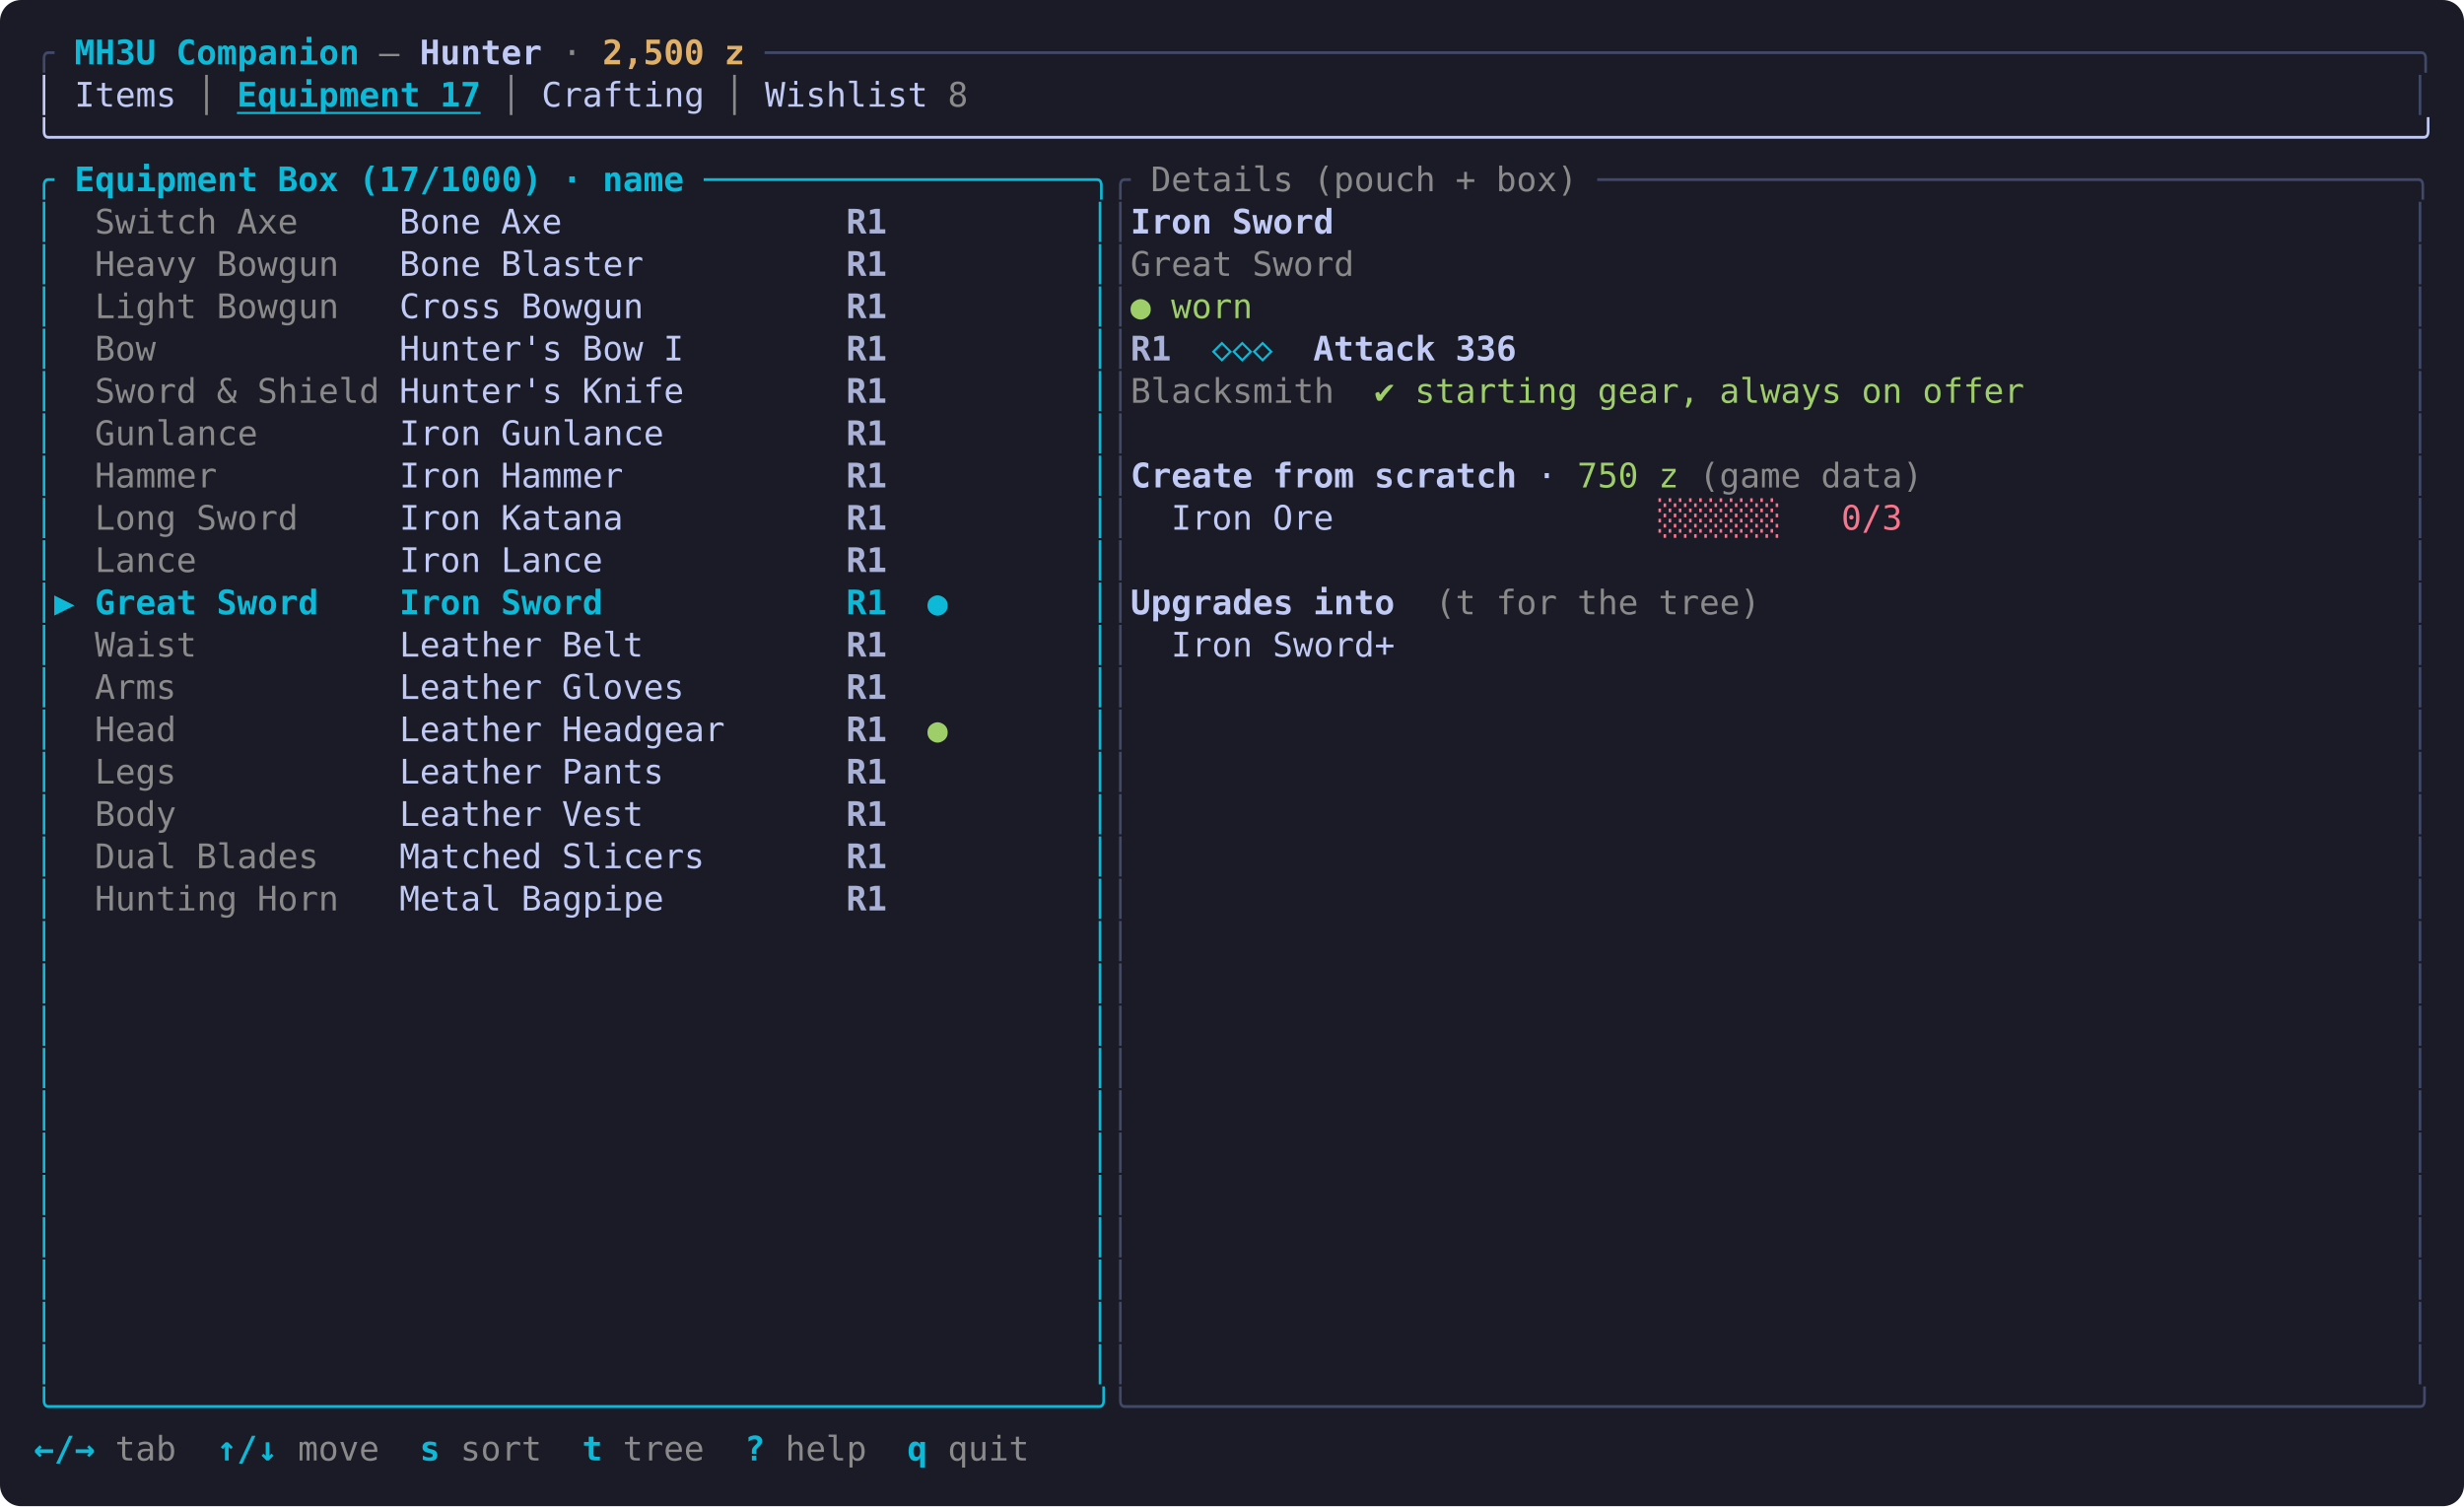
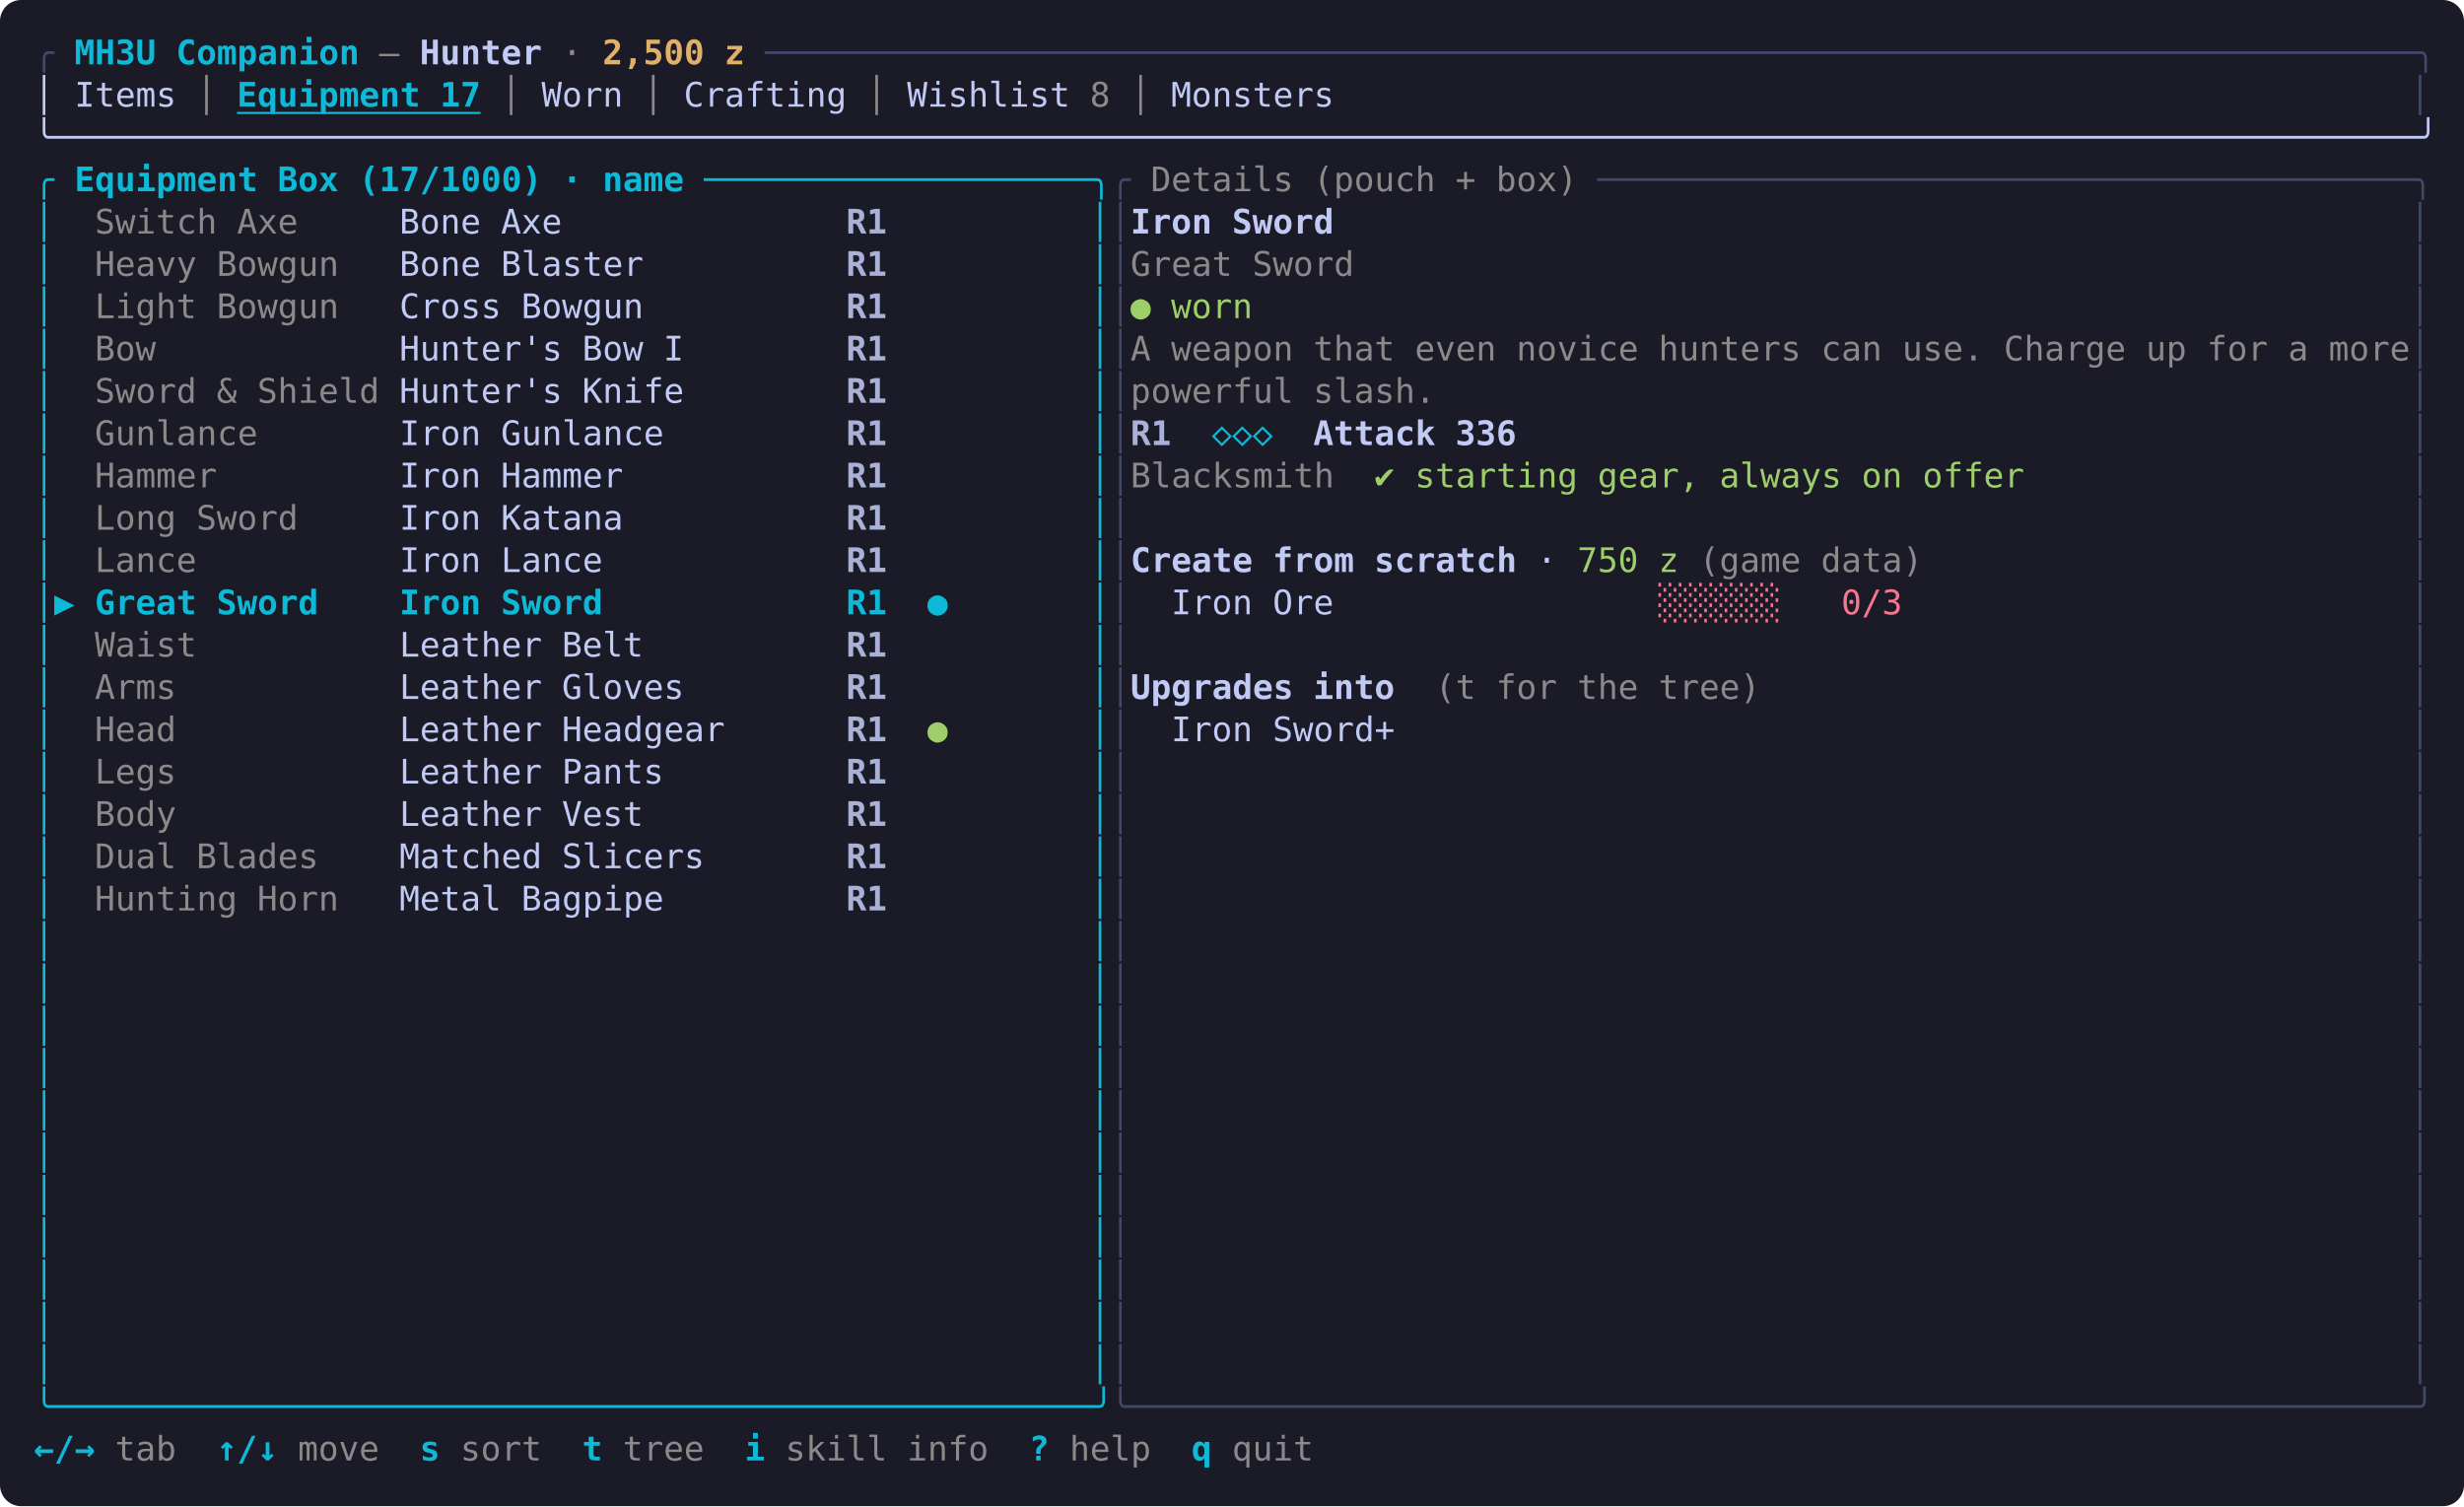
<svg xmlns="http://www.w3.org/2000/svg" width="1164.8" height="712" viewBox="0 0 1164.8 712" role="img">
  <rect width="100%" height="100%" rx="10" fill="#1a1b26" />
  <g font-family="'JetBrains Mono','JetBrainsMono Nerd Font','DejaVu Sans Mono',Menlo,Consolas,monospace" font-size="16">
    <text x="16.0" y="30.4" textLength="9.6" lengthAdjust="spacing" fill="#414868">╭</text>
    <text x="35.2" y="30.4" textLength="38.4" lengthAdjust="spacing" fill="#0db9d7" font-weight="bold">MH3U</text>
    <text x="83.2" y="30.4" textLength="86.4" lengthAdjust="spacing" fill="#0db9d7" font-weight="bold">Companion</text>
    <text x="179.2" y="30.4" textLength="9.6" lengthAdjust="spacing" fill="#8a8a8a">—</text>
    <text x="198.4" y="30.4" textLength="57.6" lengthAdjust="spacing" fill="#c0caf5" font-weight="bold">Hunter</text>
    <text x="265.6" y="30.4" textLength="9.6" lengthAdjust="spacing" fill="#8a8a8a">·</text>
    <text x="284.8" y="30.4" textLength="48.0" lengthAdjust="spacing" fill="#e0af68" font-weight="bold">2,500</text>
    <text x="342.4" y="30.4" textLength="9.6" lengthAdjust="spacing" fill="#e0af68" font-weight="bold">z</text>
    <text x="361.6" y="30.4" textLength="787.2" lengthAdjust="spacing" fill="#414868">─────────────────────────────────────────────────────────────────────────────────╮</text>
    <text x="16.0" y="50.4" textLength="9.6" lengthAdjust="spacing" fill="#c0caf5">│</text>
    <text x="35.2" y="50.4" textLength="48.0" lengthAdjust="spacing" fill="#c0caf5">Items</text>
    <text x="92.8" y="50.4" textLength="9.6" lengthAdjust="spacing" fill="#8a8a8a">│</text>
    <text x="112.0" y="50.4" textLength="86.4" lengthAdjust="spacing" fill="#0db9d7" font-weight="bold">Equipment</text>
    <text x="208.0" y="50.4" textLength="19.2" lengthAdjust="spacing" fill="#0db9d7" font-weight="bold">17</text>
    <line x1="112.0" y1="53.4" x2="227.2" y2="53.4" stroke="#0db9d7" stroke-width="1" />
    <text x="236.8" y="50.4" textLength="9.6" lengthAdjust="spacing" fill="#8a8a8a">│</text>
-     <text x="256.0" y="50.4" textLength="76.8" lengthAdjust="spacing" fill="#c0caf5">Crafting</text>
-     <text x="342.4" y="50.4" textLength="9.6" lengthAdjust="spacing" fill="#8a8a8a">│</text>
-     <text x="361.6" y="50.4" textLength="76.8" lengthAdjust="spacing" fill="#c0caf5">Wishlist</text>
-     <text x="448.0" y="50.4" textLength="9.6" lengthAdjust="spacing" fill="#8a8a8a">8</text>
+     <text x="256.0" y="50.4" textLength="38.4" lengthAdjust="spacing" fill="#c0caf5">Worn</text>
+     <text x="304.0" y="50.4" textLength="9.6" lengthAdjust="spacing" fill="#8a8a8a">│</text>
+     <text x="323.2" y="50.4" textLength="76.8" lengthAdjust="spacing" fill="#c0caf5">Crafting</text>
+     <text x="409.6" y="50.4" textLength="9.6" lengthAdjust="spacing" fill="#8a8a8a">│</text>
+     <text x="428.8" y="50.4" textLength="76.8" lengthAdjust="spacing" fill="#c0caf5">Wishlist</text>
+     <text x="515.2" y="50.4" textLength="9.6" lengthAdjust="spacing" fill="#8a8a8a">8</text>
+     <text x="534.4" y="50.4" textLength="9.6" lengthAdjust="spacing" fill="#8a8a8a">│</text>
+     <text x="553.6" y="50.4" textLength="76.8" lengthAdjust="spacing" fill="#c0caf5">Monsters</text>
    <text x="1139.2" y="50.4" textLength="9.6" lengthAdjust="spacing" fill="#414868">│</text>
    <text x="16.0" y="70.4" textLength="1132.8" lengthAdjust="spacing" fill="#c0caf5">╰────────────────────────────────────────────────────────────────────────────────────────────────────────────────────╯</text>
    <text x="16.0" y="90.4" textLength="9.6" lengthAdjust="spacing" fill="#0db9d7">╭</text>
    <text x="35.2" y="90.4" textLength="86.4" lengthAdjust="spacing" fill="#0db9d7" font-weight="bold">Equipment</text>
    <text x="131.2" y="90.4" textLength="28.8" lengthAdjust="spacing" fill="#0db9d7" font-weight="bold">Box</text>
    <text x="169.6" y="90.4" textLength="86.4" lengthAdjust="spacing" fill="#0db9d7" font-weight="bold">(17/1000)</text>
    <text x="265.6" y="90.4" textLength="9.6" lengthAdjust="spacing" fill="#0db9d7" font-weight="bold">·</text>
    <text x="284.8" y="90.4" textLength="38.4" lengthAdjust="spacing" fill="#0db9d7" font-weight="bold">name</text>
    <text x="332.8" y="90.4" textLength="192.0" lengthAdjust="spacing" fill="#0db9d7">───────────────────╮</text>
    <text x="524.8" y="90.4" textLength="9.6" lengthAdjust="spacing" fill="#414868">╭</text>
    <text x="544.0" y="90.4" textLength="67.2" lengthAdjust="spacing" fill="#8a8a8a">Details</text>
    <text x="620.8" y="90.4" textLength="57.6" lengthAdjust="spacing" fill="#8a8a8a">(pouch</text>
    <text x="688.0" y="90.4" textLength="9.6" lengthAdjust="spacing" fill="#8a8a8a">+</text>
    <text x="707.2" y="90.4" textLength="38.4" lengthAdjust="spacing" fill="#8a8a8a">box)</text>
    <text x="755.2" y="90.4" textLength="393.6" lengthAdjust="spacing" fill="#414868">────────────────────────────────────────╮</text>
    <text x="16.0" y="110.4" textLength="9.6" lengthAdjust="spacing" fill="#0db9d7">│</text>
    <text x="44.8" y="110.4" textLength="57.6" lengthAdjust="spacing" fill="#8a8a8a">Switch</text>
    <text x="112.0" y="110.4" textLength="28.8" lengthAdjust="spacing" fill="#8a8a8a">Axe</text>
    <text x="188.8" y="110.4" textLength="38.4" lengthAdjust="spacing" fill="#c0caf5">Bone</text>
    <text x="236.8" y="110.4" textLength="28.8" lengthAdjust="spacing" fill="#c0caf5">Axe</text>
    <text x="400.0" y="110.4" textLength="19.2" lengthAdjust="spacing" fill="#a9b1d6" font-weight="bold">R1</text>
    <text x="515.2" y="110.4" textLength="9.6" lengthAdjust="spacing" fill="#0db9d7">│</text>
    <text x="524.8" y="110.4" textLength="9.6" lengthAdjust="spacing" fill="#414868">│</text>
    <text x="534.4" y="110.4" textLength="38.4" lengthAdjust="spacing" fill="#c0caf5" font-weight="bold">Iron</text>
    <text x="582.4" y="110.4" textLength="48.0" lengthAdjust="spacing" fill="#c0caf5" font-weight="bold">Sword</text>
    <text x="1139.2" y="110.4" textLength="9.6" lengthAdjust="spacing" fill="#414868">│</text>
    <text x="16.0" y="130.4" textLength="9.6" lengthAdjust="spacing" fill="#0db9d7">│</text>
    <text x="44.8" y="130.4" textLength="48.0" lengthAdjust="spacing" fill="#8a8a8a">Heavy</text>
    <text x="102.4" y="130.4" textLength="57.6" lengthAdjust="spacing" fill="#8a8a8a">Bowgun</text>
    <text x="188.8" y="130.4" textLength="38.4" lengthAdjust="spacing" fill="#c0caf5">Bone</text>
    <text x="236.8" y="130.4" textLength="67.2" lengthAdjust="spacing" fill="#c0caf5">Blaster</text>
    <text x="400.0" y="130.4" textLength="19.2" lengthAdjust="spacing" fill="#a9b1d6" font-weight="bold">R1</text>
    <text x="515.2" y="130.4" textLength="9.6" lengthAdjust="spacing" fill="#0db9d7">│</text>
    <text x="524.8" y="130.4" textLength="9.6" lengthAdjust="spacing" fill="#414868">│</text>
    <text x="534.4" y="130.4" textLength="48.0" lengthAdjust="spacing" fill="#8a8a8a">Great</text>
    <text x="592.0" y="130.4" textLength="48.0" lengthAdjust="spacing" fill="#8a8a8a">Sword</text>
    <text x="1139.2" y="130.4" textLength="9.6" lengthAdjust="spacing" fill="#414868">│</text>
    <text x="16.0" y="150.4" textLength="9.6" lengthAdjust="spacing" fill="#0db9d7">│</text>
    <text x="44.8" y="150.4" textLength="48.0" lengthAdjust="spacing" fill="#8a8a8a">Light</text>
    <text x="102.4" y="150.4" textLength="57.6" lengthAdjust="spacing" fill="#8a8a8a">Bowgun</text>
    <text x="188.8" y="150.4" textLength="48.0" lengthAdjust="spacing" fill="#c0caf5">Cross</text>
    <text x="246.4" y="150.4" textLength="57.6" lengthAdjust="spacing" fill="#c0caf5">Bowgun</text>
    <text x="400.0" y="150.4" textLength="19.2" lengthAdjust="spacing" fill="#a9b1d6" font-weight="bold">R1</text>
    <text x="515.2" y="150.4" textLength="9.6" lengthAdjust="spacing" fill="#0db9d7">│</text>
    <text x="524.8" y="150.4" textLength="9.6" lengthAdjust="spacing" fill="#414868">│</text>
    <text x="534.4" y="150.4" textLength="9.6" lengthAdjust="spacing" fill="#9ece6a">●</text>
    <text x="553.6" y="150.4" textLength="38.4" lengthAdjust="spacing" fill="#9ece6a">worn</text>
    <text x="1139.2" y="150.4" textLength="9.6" lengthAdjust="spacing" fill="#414868">│</text>
    <text x="16.0" y="170.4" textLength="9.6" lengthAdjust="spacing" fill="#0db9d7">│</text>
    <text x="44.8" y="170.4" textLength="28.8" lengthAdjust="spacing" fill="#8a8a8a">Bow</text>
    <text x="188.8" y="170.4" textLength="76.8" lengthAdjust="spacing" fill="#c0caf5">Hunter's</text>
    <text x="275.2" y="170.4" textLength="28.8" lengthAdjust="spacing" fill="#c0caf5">Bow</text>
    <text x="313.6" y="170.4" textLength="9.6" lengthAdjust="spacing" fill="#c0caf5">I</text>
    <text x="400.0" y="170.4" textLength="19.2" lengthAdjust="spacing" fill="#a9b1d6" font-weight="bold">R1</text>
    <text x="515.2" y="170.4" textLength="9.6" lengthAdjust="spacing" fill="#0db9d7">│</text>
    <text x="524.8" y="170.4" textLength="9.6" lengthAdjust="spacing" fill="#414868">│</text>
-     <text x="534.4" y="170.4" textLength="19.2" lengthAdjust="spacing" fill="#a9b1d6" font-weight="bold">R1</text>
-     <text x="572.8" y="170.4" textLength="28.8" lengthAdjust="spacing" fill="#0db9d7">◇◇◇</text>
-     <text x="620.8" y="170.4" textLength="57.6" lengthAdjust="spacing" fill="#c0caf5" font-weight="bold">Attack</text>
-     <text x="688.0" y="170.4" textLength="28.8" lengthAdjust="spacing" fill="#c0caf5" font-weight="bold">336</text>
+     <text x="534.4" y="170.4" textLength="9.6" lengthAdjust="spacing" fill="#8a8a8a">A</text>
+     <text x="553.6" y="170.4" textLength="57.6" lengthAdjust="spacing" fill="#8a8a8a">weapon</text>
+     <text x="620.8" y="170.4" textLength="38.4" lengthAdjust="spacing" fill="#8a8a8a">that</text>
+     <text x="668.8" y="170.4" textLength="38.4" lengthAdjust="spacing" fill="#8a8a8a">even</text>
+     <text x="716.8" y="170.4" textLength="57.6" lengthAdjust="spacing" fill="#8a8a8a">novice</text>
+     <text x="784.0" y="170.4" textLength="67.2" lengthAdjust="spacing" fill="#8a8a8a">hunters</text>
+     <text x="860.8" y="170.4" textLength="28.8" lengthAdjust="spacing" fill="#8a8a8a">can</text>
+     <text x="899.2" y="170.4" textLength="38.4" lengthAdjust="spacing" fill="#8a8a8a">use.</text>
+     <text x="947.2" y="170.4" textLength="57.6" lengthAdjust="spacing" fill="#8a8a8a">Charge</text>
+     <text x="1014.4" y="170.4" textLength="19.2" lengthAdjust="spacing" fill="#8a8a8a">up</text>
+     <text x="1043.2" y="170.4" textLength="28.8" lengthAdjust="spacing" fill="#8a8a8a">for</text>
+     <text x="1081.6" y="170.4" textLength="9.6" lengthAdjust="spacing" fill="#8a8a8a">a</text>
+     <text x="1100.8" y="170.4" textLength="38.4" lengthAdjust="spacing" fill="#8a8a8a">more</text>
    <text x="1139.2" y="170.4" textLength="9.6" lengthAdjust="spacing" fill="#414868">│</text>
    <text x="16.0" y="190.4" textLength="9.6" lengthAdjust="spacing" fill="#0db9d7">│</text>
    <text x="44.8" y="190.4" textLength="48.0" lengthAdjust="spacing" fill="#8a8a8a">Sword</text>
    <text x="102.4" y="190.4" textLength="9.6" lengthAdjust="spacing" fill="#8a8a8a">&amp;</text>
    <text x="121.6" y="190.4" textLength="57.6" lengthAdjust="spacing" fill="#8a8a8a">Shield</text>
    <text x="188.8" y="190.4" textLength="76.8" lengthAdjust="spacing" fill="#c0caf5">Hunter's</text>
    <text x="275.2" y="190.4" textLength="48.0" lengthAdjust="spacing" fill="#c0caf5">Knife</text>
    <text x="400.0" y="190.4" textLength="19.2" lengthAdjust="spacing" fill="#a9b1d6" font-weight="bold">R1</text>
    <text x="515.2" y="190.4" textLength="9.6" lengthAdjust="spacing" fill="#0db9d7">│</text>
    <text x="524.8" y="190.4" textLength="9.6" lengthAdjust="spacing" fill="#414868">│</text>
-     <text x="534.4" y="190.4" textLength="96.0" lengthAdjust="spacing" fill="#8a8a8a">Blacksmith</text>
-     <text x="649.6" y="190.4" textLength="9.6" lengthAdjust="spacing" fill="#9ece6a">✔︎</text>
-     <text x="668.8" y="190.4" textLength="76.8" lengthAdjust="spacing" fill="#9ece6a">starting</text>
-     <text x="755.2" y="190.4" textLength="48.0" lengthAdjust="spacing" fill="#9ece6a">gear,</text>
-     <text x="812.8" y="190.4" textLength="57.6" lengthAdjust="spacing" fill="#9ece6a">always</text>
-     <text x="880.0" y="190.4" textLength="19.2" lengthAdjust="spacing" fill="#9ece6a">on</text>
-     <text x="908.8" y="190.4" textLength="48.0" lengthAdjust="spacing" fill="#9ece6a">offer</text>
+     <text x="534.4" y="190.4" textLength="76.8" lengthAdjust="spacing" fill="#8a8a8a">powerful</text>
+     <text x="620.8" y="190.4" textLength="57.6" lengthAdjust="spacing" fill="#8a8a8a">slash.</text>
    <text x="1139.2" y="190.4" textLength="9.6" lengthAdjust="spacing" fill="#414868">│</text>
    <text x="16.0" y="210.4" textLength="9.6" lengthAdjust="spacing" fill="#0db9d7">│</text>
    <text x="44.8" y="210.4" textLength="76.8" lengthAdjust="spacing" fill="#8a8a8a">Gunlance</text>
    <text x="188.8" y="210.4" textLength="38.4" lengthAdjust="spacing" fill="#c0caf5">Iron</text>
    <text x="236.8" y="210.4" textLength="76.8" lengthAdjust="spacing" fill="#c0caf5">Gunlance</text>
    <text x="400.0" y="210.4" textLength="19.2" lengthAdjust="spacing" fill="#a9b1d6" font-weight="bold">R1</text>
    <text x="515.2" y="210.4" textLength="9.6" lengthAdjust="spacing" fill="#0db9d7">│</text>
    <text x="524.8" y="210.4" textLength="9.6" lengthAdjust="spacing" fill="#414868">│</text>
+     <text x="534.4" y="210.4" textLength="19.2" lengthAdjust="spacing" fill="#a9b1d6" font-weight="bold">R1</text>
+     <text x="572.8" y="210.4" textLength="28.8" lengthAdjust="spacing" fill="#0db9d7">◇◇◇</text>
+     <text x="620.8" y="210.4" textLength="57.6" lengthAdjust="spacing" fill="#c0caf5" font-weight="bold">Attack</text>
+     <text x="688.0" y="210.4" textLength="28.8" lengthAdjust="spacing" fill="#c0caf5" font-weight="bold">336</text>
    <text x="1139.2" y="210.4" textLength="9.6" lengthAdjust="spacing" fill="#414868">│</text>
    <text x="16.0" y="230.4" textLength="9.6" lengthAdjust="spacing" fill="#0db9d7">│</text>
    <text x="44.8" y="230.4" textLength="57.6" lengthAdjust="spacing" fill="#8a8a8a">Hammer</text>
    <text x="188.8" y="230.4" textLength="38.4" lengthAdjust="spacing" fill="#c0caf5">Iron</text>
    <text x="236.8" y="230.4" textLength="57.6" lengthAdjust="spacing" fill="#c0caf5">Hammer</text>
    <text x="400.0" y="230.4" textLength="19.2" lengthAdjust="spacing" fill="#a9b1d6" font-weight="bold">R1</text>
    <text x="515.2" y="230.4" textLength="9.6" lengthAdjust="spacing" fill="#0db9d7">│</text>
    <text x="524.8" y="230.4" textLength="9.6" lengthAdjust="spacing" fill="#414868">│</text>
-     <text x="534.4" y="230.4" textLength="57.6" lengthAdjust="spacing" fill="#c0caf5" font-weight="bold">Create</text>
-     <text x="601.6" y="230.4" textLength="38.4" lengthAdjust="spacing" fill="#c0caf5" font-weight="bold">from</text>
-     <text x="649.6" y="230.4" textLength="67.2" lengthAdjust="spacing" fill="#c0caf5" font-weight="bold">scratch</text>
-     <text x="726.4" y="230.4" textLength="9.6" lengthAdjust="spacing" fill="#c0caf5">·</text>
-     <text x="745.6" y="230.4" textLength="28.8" lengthAdjust="spacing" fill="#9ece6a">750</text>
-     <text x="784.0" y="230.4" textLength="9.6" lengthAdjust="spacing" fill="#9ece6a">z</text>
-     <text x="803.2" y="230.4" textLength="48.0" lengthAdjust="spacing" fill="#8a8a8a">(game</text>
-     <text x="860.8" y="230.4" textLength="48.0" lengthAdjust="spacing" fill="#8a8a8a">data)</text>
+     <text x="534.4" y="230.4" textLength="96.0" lengthAdjust="spacing" fill="#8a8a8a">Blacksmith</text>
+     <text x="649.6" y="230.4" textLength="9.6" lengthAdjust="spacing" fill="#9ece6a">✔︎</text>
+     <text x="668.8" y="230.4" textLength="76.8" lengthAdjust="spacing" fill="#9ece6a">starting</text>
+     <text x="755.2" y="230.4" textLength="48.0" lengthAdjust="spacing" fill="#9ece6a">gear,</text>
+     <text x="812.8" y="230.4" textLength="57.6" lengthAdjust="spacing" fill="#9ece6a">always</text>
+     <text x="880.0" y="230.4" textLength="19.2" lengthAdjust="spacing" fill="#9ece6a">on</text>
+     <text x="908.8" y="230.4" textLength="48.0" lengthAdjust="spacing" fill="#9ece6a">offer</text>
    <text x="1139.2" y="230.4" textLength="9.6" lengthAdjust="spacing" fill="#414868">│</text>
    <text x="16.0" y="250.4" textLength="9.6" lengthAdjust="spacing" fill="#0db9d7">│</text>
    <text x="44.8" y="250.4" textLength="38.4" lengthAdjust="spacing" fill="#8a8a8a">Long</text>
    <text x="92.8" y="250.4" textLength="48.0" lengthAdjust="spacing" fill="#8a8a8a">Sword</text>
    <text x="188.8" y="250.4" textLength="38.4" lengthAdjust="spacing" fill="#c0caf5">Iron</text>
    <text x="236.8" y="250.4" textLength="57.6" lengthAdjust="spacing" fill="#c0caf5">Katana</text>
    <text x="400.0" y="250.4" textLength="19.2" lengthAdjust="spacing" fill="#a9b1d6" font-weight="bold">R1</text>
    <text x="515.2" y="250.4" textLength="9.6" lengthAdjust="spacing" fill="#0db9d7">│</text>
    <text x="524.8" y="250.4" textLength="9.6" lengthAdjust="spacing" fill="#414868">│</text>
-     <text x="553.6" y="250.4" textLength="38.4" lengthAdjust="spacing" fill="#c0caf5">Iron</text>
-     <text x="601.6" y="250.4" textLength="28.8" lengthAdjust="spacing" fill="#c0caf5">Ore</text>
-     <text x="784.0" y="250.4" textLength="57.6" lengthAdjust="spacing" fill="#f7768e">░░░░░░</text>
-     <text x="870.4" y="250.4" textLength="28.8" lengthAdjust="spacing" fill="#f7768e">0/3</text>
    <text x="1139.2" y="250.4" textLength="9.6" lengthAdjust="spacing" fill="#414868">│</text>
    <text x="16.0" y="270.4" textLength="9.6" lengthAdjust="spacing" fill="#0db9d7">│</text>
    <text x="44.8" y="270.4" textLength="48.0" lengthAdjust="spacing" fill="#8a8a8a">Lance</text>
    <text x="188.8" y="270.4" textLength="38.4" lengthAdjust="spacing" fill="#c0caf5">Iron</text>
    <text x="236.8" y="270.4" textLength="48.0" lengthAdjust="spacing" fill="#c0caf5">Lance</text>
    <text x="400.0" y="270.4" textLength="19.2" lengthAdjust="spacing" fill="#a9b1d6" font-weight="bold">R1</text>
    <text x="515.2" y="270.4" textLength="9.6" lengthAdjust="spacing" fill="#0db9d7">│</text>
    <text x="524.8" y="270.4" textLength="9.6" lengthAdjust="spacing" fill="#414868">│</text>
+     <text x="534.4" y="270.4" textLength="57.6" lengthAdjust="spacing" fill="#c0caf5" font-weight="bold">Create</text>
+     <text x="601.6" y="270.4" textLength="38.4" lengthAdjust="spacing" fill="#c0caf5" font-weight="bold">from</text>
+     <text x="649.6" y="270.4" textLength="67.2" lengthAdjust="spacing" fill="#c0caf5" font-weight="bold">scratch</text>
+     <text x="726.4" y="270.4" textLength="9.6" lengthAdjust="spacing" fill="#c0caf5">·</text>
+     <text x="745.6" y="270.4" textLength="28.8" lengthAdjust="spacing" fill="#9ece6a">750</text>
+     <text x="784.0" y="270.4" textLength="9.6" lengthAdjust="spacing" fill="#9ece6a">z</text>
+     <text x="803.2" y="270.4" textLength="48.0" lengthAdjust="spacing" fill="#8a8a8a">(game</text>
+     <text x="860.8" y="270.4" textLength="48.0" lengthAdjust="spacing" fill="#8a8a8a">data)</text>
    <text x="1139.2" y="270.4" textLength="9.6" lengthAdjust="spacing" fill="#414868">│</text>
    <text x="16.0" y="290.4" textLength="9.6" lengthAdjust="spacing" fill="#0db9d7">│</text>
    <text x="25.6" y="290.4" textLength="9.6" lengthAdjust="spacing" fill="#0db9d7" font-weight="bold">▶︎</text>
    <text x="44.8" y="290.4" textLength="48.0" lengthAdjust="spacing" fill="#0db9d7" font-weight="bold">Great</text>
    <text x="102.4" y="290.4" textLength="48.0" lengthAdjust="spacing" fill="#0db9d7" font-weight="bold">Sword</text>
    <text x="188.8" y="290.4" textLength="38.4" lengthAdjust="spacing" fill="#0db9d7" font-weight="bold">Iron</text>
    <text x="236.8" y="290.4" textLength="48.0" lengthAdjust="spacing" fill="#0db9d7" font-weight="bold">Sword</text>
    <text x="400.0" y="290.4" textLength="19.2" lengthAdjust="spacing" fill="#0db9d7" font-weight="bold">R1</text>
    <text x="438.4" y="290.4" textLength="9.6" lengthAdjust="spacing" fill="#0db9d7" font-weight="bold">●</text>
    <text x="515.2" y="290.4" textLength="9.6" lengthAdjust="spacing" fill="#0db9d7">│</text>
    <text x="524.8" y="290.4" textLength="9.6" lengthAdjust="spacing" fill="#414868">│</text>
-     <text x="534.4" y="290.4" textLength="76.8" lengthAdjust="spacing" fill="#c0caf5" font-weight="bold">Upgrades</text>
-     <text x="620.8" y="290.4" textLength="38.4" lengthAdjust="spacing" fill="#c0caf5" font-weight="bold">into</text>
-     <text x="678.4" y="290.4" textLength="19.2" lengthAdjust="spacing" fill="#8a8a8a">(t</text>
-     <text x="707.2" y="290.4" textLength="28.8" lengthAdjust="spacing" fill="#8a8a8a">for</text>
-     <text x="745.6" y="290.4" textLength="28.8" lengthAdjust="spacing" fill="#8a8a8a">the</text>
-     <text x="784.0" y="290.4" textLength="48.0" lengthAdjust="spacing" fill="#8a8a8a">tree)</text>
+     <text x="553.6" y="290.4" textLength="38.4" lengthAdjust="spacing" fill="#c0caf5">Iron</text>
+     <text x="601.6" y="290.4" textLength="28.8" lengthAdjust="spacing" fill="#c0caf5">Ore</text>
+     <text x="784.0" y="290.4" textLength="57.6" lengthAdjust="spacing" fill="#f7768e">░░░░░░</text>
+     <text x="870.4" y="290.4" textLength="28.8" lengthAdjust="spacing" fill="#f7768e">0/3</text>
    <text x="1139.2" y="290.4" textLength="9.6" lengthAdjust="spacing" fill="#414868">│</text>
    <text x="16.0" y="310.4" textLength="9.6" lengthAdjust="spacing" fill="#0db9d7">│</text>
    <text x="44.8" y="310.4" textLength="48.0" lengthAdjust="spacing" fill="#8a8a8a">Waist</text>
    <text x="188.8" y="310.4" textLength="67.2" lengthAdjust="spacing" fill="#c0caf5">Leather</text>
    <text x="265.6" y="310.4" textLength="38.4" lengthAdjust="spacing" fill="#c0caf5">Belt</text>
    <text x="400.0" y="310.4" textLength="19.2" lengthAdjust="spacing" fill="#a9b1d6" font-weight="bold">R1</text>
    <text x="515.2" y="310.4" textLength="9.6" lengthAdjust="spacing" fill="#0db9d7">│</text>
    <text x="524.8" y="310.4" textLength="9.6" lengthAdjust="spacing" fill="#414868">│</text>
-     <text x="553.6" y="310.4" textLength="38.4" lengthAdjust="spacing" fill="#c0caf5">Iron</text>
-     <text x="601.6" y="310.4" textLength="57.6" lengthAdjust="spacing" fill="#c0caf5">Sword+</text>
    <text x="1139.2" y="310.4" textLength="9.6" lengthAdjust="spacing" fill="#414868">│</text>
    <text x="16.0" y="330.4" textLength="9.6" lengthAdjust="spacing" fill="#0db9d7">│</text>
    <text x="44.8" y="330.4" textLength="38.4" lengthAdjust="spacing" fill="#8a8a8a">Arms</text>
    <text x="188.8" y="330.4" textLength="67.2" lengthAdjust="spacing" fill="#c0caf5">Leather</text>
    <text x="265.6" y="330.4" textLength="57.6" lengthAdjust="spacing" fill="#c0caf5">Gloves</text>
    <text x="400.0" y="330.4" textLength="19.2" lengthAdjust="spacing" fill="#a9b1d6" font-weight="bold">R1</text>
    <text x="515.2" y="330.4" textLength="9.6" lengthAdjust="spacing" fill="#0db9d7">│</text>
    <text x="524.8" y="330.4" textLength="9.6" lengthAdjust="spacing" fill="#414868">│</text>
+     <text x="534.4" y="330.4" textLength="76.8" lengthAdjust="spacing" fill="#c0caf5" font-weight="bold">Upgrades</text>
+     <text x="620.8" y="330.4" textLength="38.4" lengthAdjust="spacing" fill="#c0caf5" font-weight="bold">into</text>
+     <text x="678.4" y="330.4" textLength="19.2" lengthAdjust="spacing" fill="#8a8a8a">(t</text>
+     <text x="707.2" y="330.4" textLength="28.8" lengthAdjust="spacing" fill="#8a8a8a">for</text>
+     <text x="745.6" y="330.4" textLength="28.8" lengthAdjust="spacing" fill="#8a8a8a">the</text>
+     <text x="784.0" y="330.4" textLength="48.0" lengthAdjust="spacing" fill="#8a8a8a">tree)</text>
    <text x="1139.2" y="330.4" textLength="9.6" lengthAdjust="spacing" fill="#414868">│</text>
    <text x="16.0" y="350.4" textLength="9.6" lengthAdjust="spacing" fill="#0db9d7">│</text>
    <text x="44.8" y="350.4" textLength="38.4" lengthAdjust="spacing" fill="#8a8a8a">Head</text>
    <text x="188.8" y="350.4" textLength="67.2" lengthAdjust="spacing" fill="#c0caf5">Leather</text>
    <text x="265.6" y="350.4" textLength="76.8" lengthAdjust="spacing" fill="#c0caf5">Headgear</text>
    <text x="400.0" y="350.4" textLength="19.2" lengthAdjust="spacing" fill="#a9b1d6" font-weight="bold">R1</text>
    <text x="438.4" y="350.4" textLength="9.6" lengthAdjust="spacing" fill="#9ece6a">●</text>
    <text x="515.2" y="350.4" textLength="9.6" lengthAdjust="spacing" fill="#0db9d7">│</text>
    <text x="524.8" y="350.4" textLength="9.6" lengthAdjust="spacing" fill="#414868">│</text>
+     <text x="553.6" y="350.4" textLength="38.4" lengthAdjust="spacing" fill="#c0caf5">Iron</text>
+     <text x="601.6" y="350.4" textLength="57.6" lengthAdjust="spacing" fill="#c0caf5">Sword+</text>
    <text x="1139.2" y="350.4" textLength="9.6" lengthAdjust="spacing" fill="#414868">│</text>
    <text x="16.0" y="370.4" textLength="9.6" lengthAdjust="spacing" fill="#0db9d7">│</text>
    <text x="44.8" y="370.4" textLength="38.4" lengthAdjust="spacing" fill="#8a8a8a">Legs</text>
    <text x="188.8" y="370.4" textLength="67.2" lengthAdjust="spacing" fill="#c0caf5">Leather</text>
    <text x="265.6" y="370.4" textLength="48.0" lengthAdjust="spacing" fill="#c0caf5">Pants</text>
    <text x="400.0" y="370.4" textLength="19.2" lengthAdjust="spacing" fill="#a9b1d6" font-weight="bold">R1</text>
    <text x="515.2" y="370.4" textLength="9.6" lengthAdjust="spacing" fill="#0db9d7">│</text>
    <text x="524.8" y="370.4" textLength="9.6" lengthAdjust="spacing" fill="#414868">│</text>
    <text x="1139.2" y="370.4" textLength="9.6" lengthAdjust="spacing" fill="#414868">│</text>
    <text x="16.0" y="390.4" textLength="9.6" lengthAdjust="spacing" fill="#0db9d7">│</text>
    <text x="44.8" y="390.4" textLength="38.4" lengthAdjust="spacing" fill="#8a8a8a">Body</text>
    <text x="188.8" y="390.4" textLength="67.2" lengthAdjust="spacing" fill="#c0caf5">Leather</text>
    <text x="265.6" y="390.4" textLength="38.4" lengthAdjust="spacing" fill="#c0caf5">Vest</text>
    <text x="400.0" y="390.4" textLength="19.2" lengthAdjust="spacing" fill="#a9b1d6" font-weight="bold">R1</text>
    <text x="515.2" y="390.4" textLength="9.6" lengthAdjust="spacing" fill="#0db9d7">│</text>
    <text x="524.8" y="390.4" textLength="9.6" lengthAdjust="spacing" fill="#414868">│</text>
    <text x="1139.2" y="390.4" textLength="9.6" lengthAdjust="spacing" fill="#414868">│</text>
    <text x="16.0" y="410.4" textLength="9.6" lengthAdjust="spacing" fill="#0db9d7">│</text>
    <text x="44.8" y="410.4" textLength="38.4" lengthAdjust="spacing" fill="#8a8a8a">Dual</text>
    <text x="92.8" y="410.4" textLength="57.6" lengthAdjust="spacing" fill="#8a8a8a">Blades</text>
    <text x="188.8" y="410.4" textLength="67.2" lengthAdjust="spacing" fill="#c0caf5">Matched</text>
    <text x="265.6" y="410.4" textLength="67.2" lengthAdjust="spacing" fill="#c0caf5">Slicers</text>
    <text x="400.0" y="410.4" textLength="19.2" lengthAdjust="spacing" fill="#a9b1d6" font-weight="bold">R1</text>
    <text x="515.2" y="410.4" textLength="9.6" lengthAdjust="spacing" fill="#0db9d7">│</text>
    <text x="524.8" y="410.4" textLength="9.6" lengthAdjust="spacing" fill="#414868">│</text>
    <text x="1139.2" y="410.4" textLength="9.6" lengthAdjust="spacing" fill="#414868">│</text>
    <text x="16.0" y="430.4" textLength="9.6" lengthAdjust="spacing" fill="#0db9d7">│</text>
    <text x="44.8" y="430.4" textLength="67.2" lengthAdjust="spacing" fill="#8a8a8a">Hunting</text>
    <text x="121.6" y="430.4" textLength="38.4" lengthAdjust="spacing" fill="#8a8a8a">Horn</text>
    <text x="188.8" y="430.4" textLength="48.0" lengthAdjust="spacing" fill="#c0caf5">Metal</text>
    <text x="246.4" y="430.4" textLength="67.2" lengthAdjust="spacing" fill="#c0caf5">Bagpipe</text>
    <text x="400.0" y="430.4" textLength="19.2" lengthAdjust="spacing" fill="#a9b1d6" font-weight="bold">R1</text>
    <text x="515.2" y="430.4" textLength="9.6" lengthAdjust="spacing" fill="#0db9d7">│</text>
    <text x="524.8" y="430.4" textLength="9.6" lengthAdjust="spacing" fill="#414868">│</text>
    <text x="1139.2" y="430.4" textLength="9.6" lengthAdjust="spacing" fill="#414868">│</text>
    <text x="16.0" y="450.4" textLength="9.6" lengthAdjust="spacing" fill="#0db9d7">│</text>
    <text x="515.2" y="450.4" textLength="9.6" lengthAdjust="spacing" fill="#0db9d7">│</text>
    <text x="524.8" y="450.4" textLength="9.6" lengthAdjust="spacing" fill="#414868">│</text>
    <text x="1139.2" y="450.4" textLength="9.6" lengthAdjust="spacing" fill="#414868">│</text>
    <text x="16.0" y="470.4" textLength="9.6" lengthAdjust="spacing" fill="#0db9d7">│</text>
    <text x="515.2" y="470.4" textLength="9.6" lengthAdjust="spacing" fill="#0db9d7">│</text>
    <text x="524.8" y="470.4" textLength="9.6" lengthAdjust="spacing" fill="#414868">│</text>
    <text x="1139.2" y="470.4" textLength="9.6" lengthAdjust="spacing" fill="#414868">│</text>
    <text x="16.0" y="490.4" textLength="9.6" lengthAdjust="spacing" fill="#0db9d7">│</text>
    <text x="515.2" y="490.4" textLength="9.6" lengthAdjust="spacing" fill="#0db9d7">│</text>
    <text x="524.8" y="490.4" textLength="9.6" lengthAdjust="spacing" fill="#414868">│</text>
    <text x="1139.2" y="490.4" textLength="9.6" lengthAdjust="spacing" fill="#414868">│</text>
    <text x="16.0" y="510.4" textLength="9.6" lengthAdjust="spacing" fill="#0db9d7">│</text>
    <text x="515.2" y="510.4" textLength="9.6" lengthAdjust="spacing" fill="#0db9d7">│</text>
    <text x="524.8" y="510.4" textLength="9.6" lengthAdjust="spacing" fill="#414868">│</text>
    <text x="1139.2" y="510.4" textLength="9.6" lengthAdjust="spacing" fill="#414868">│</text>
    <text x="16.0" y="530.4" textLength="9.6" lengthAdjust="spacing" fill="#0db9d7">│</text>
    <text x="515.2" y="530.4" textLength="9.6" lengthAdjust="spacing" fill="#0db9d7">│</text>
    <text x="524.8" y="530.4" textLength="9.6" lengthAdjust="spacing" fill="#414868">│</text>
    <text x="1139.2" y="530.4" textLength="9.6" lengthAdjust="spacing" fill="#414868">│</text>
    <text x="16.0" y="550.4" textLength="9.6" lengthAdjust="spacing" fill="#0db9d7">│</text>
    <text x="515.2" y="550.4" textLength="9.6" lengthAdjust="spacing" fill="#0db9d7">│</text>
    <text x="524.8" y="550.4" textLength="9.6" lengthAdjust="spacing" fill="#414868">│</text>
    <text x="1139.2" y="550.4" textLength="9.6" lengthAdjust="spacing" fill="#414868">│</text>
    <text x="16.0" y="570.4" textLength="9.6" lengthAdjust="spacing" fill="#0db9d7">│</text>
    <text x="515.2" y="570.4" textLength="9.6" lengthAdjust="spacing" fill="#0db9d7">│</text>
    <text x="524.8" y="570.4" textLength="9.6" lengthAdjust="spacing" fill="#414868">│</text>
    <text x="1139.2" y="570.4" textLength="9.6" lengthAdjust="spacing" fill="#414868">│</text>
    <text x="16.0" y="590.4" textLength="9.6" lengthAdjust="spacing" fill="#0db9d7">│</text>
    <text x="515.2" y="590.4" textLength="9.6" lengthAdjust="spacing" fill="#0db9d7">│</text>
    <text x="524.8" y="590.4" textLength="9.6" lengthAdjust="spacing" fill="#414868">│</text>
    <text x="1139.2" y="590.4" textLength="9.6" lengthAdjust="spacing" fill="#414868">│</text>
    <text x="16.0" y="610.4" textLength="9.6" lengthAdjust="spacing" fill="#0db9d7">│</text>
    <text x="515.2" y="610.4" textLength="9.6" lengthAdjust="spacing" fill="#0db9d7">│</text>
    <text x="524.8" y="610.4" textLength="9.6" lengthAdjust="spacing" fill="#414868">│</text>
    <text x="1139.2" y="610.4" textLength="9.6" lengthAdjust="spacing" fill="#414868">│</text>
    <text x="16.0" y="630.4" textLength="9.6" lengthAdjust="spacing" fill="#0db9d7">│</text>
    <text x="515.2" y="630.4" textLength="9.6" lengthAdjust="spacing" fill="#0db9d7">│</text>
    <text x="524.8" y="630.4" textLength="9.6" lengthAdjust="spacing" fill="#414868">│</text>
    <text x="1139.2" y="630.4" textLength="9.6" lengthAdjust="spacing" fill="#414868">│</text>
    <text x="16.0" y="650.4" textLength="9.6" lengthAdjust="spacing" fill="#0db9d7">│</text>
    <text x="515.2" y="650.4" textLength="9.6" lengthAdjust="spacing" fill="#0db9d7">│</text>
    <text x="524.8" y="650.4" textLength="9.6" lengthAdjust="spacing" fill="#414868">│</text>
    <text x="1139.2" y="650.4" textLength="9.6" lengthAdjust="spacing" fill="#414868">│</text>
    <text x="16.0" y="670.4" textLength="508.8" lengthAdjust="spacing" fill="#0db9d7">╰───────────────────────────────────────────────────╯</text>
    <text x="524.8" y="670.4" textLength="624.0" lengthAdjust="spacing" fill="#414868">╰───────────────────────────────────────────────────────────────╯</text>
    <text x="16.0" y="690.4" textLength="28.8" lengthAdjust="spacing" fill="#0db9d7" font-weight="bold">←/→</text>
    <text x="54.4" y="690.4" textLength="28.8" lengthAdjust="spacing" fill="#8a8a8a">tab</text>
    <text x="102.4" y="690.4" textLength="28.8" lengthAdjust="spacing" fill="#0db9d7" font-weight="bold">↑/↓</text>
    <text x="140.8" y="690.4" textLength="38.4" lengthAdjust="spacing" fill="#8a8a8a">move</text>
    <text x="198.4" y="690.4" textLength="9.6" lengthAdjust="spacing" fill="#0db9d7" font-weight="bold">s</text>
    <text x="217.6" y="690.4" textLength="38.4" lengthAdjust="spacing" fill="#8a8a8a">sort</text>
    <text x="275.2" y="690.4" textLength="9.6" lengthAdjust="spacing" fill="#0db9d7" font-weight="bold">t</text>
    <text x="294.4" y="690.4" textLength="38.4" lengthAdjust="spacing" fill="#8a8a8a">tree</text>
-     <text x="352.0" y="690.4" textLength="9.6" lengthAdjust="spacing" fill="#0db9d7" font-weight="bold">?</text>
-     <text x="371.2" y="690.4" textLength="38.4" lengthAdjust="spacing" fill="#8a8a8a">help</text>
-     <text x="428.8" y="690.4" textLength="9.6" lengthAdjust="spacing" fill="#0db9d7" font-weight="bold">q</text>
-     <text x="448.0" y="690.4" textLength="38.4" lengthAdjust="spacing" fill="#8a8a8a">quit</text>
+     <text x="352.0" y="690.4" textLength="9.6" lengthAdjust="spacing" fill="#0db9d7" font-weight="bold">i</text>
+     <text x="371.2" y="690.4" textLength="48.0" lengthAdjust="spacing" fill="#8a8a8a">skill</text>
+     <text x="428.8" y="690.4" textLength="38.4" lengthAdjust="spacing" fill="#8a8a8a">info</text>
+     <text x="486.4" y="690.4" textLength="9.6" lengthAdjust="spacing" fill="#0db9d7" font-weight="bold">?</text>
+     <text x="505.6" y="690.4" textLength="38.4" lengthAdjust="spacing" fill="#8a8a8a">help</text>
+     <text x="563.2" y="690.4" textLength="9.6" lengthAdjust="spacing" fill="#0db9d7" font-weight="bold">q</text>
+     <text x="582.4" y="690.4" textLength="38.4" lengthAdjust="spacing" fill="#8a8a8a">quit</text>
  </g>
</svg>
